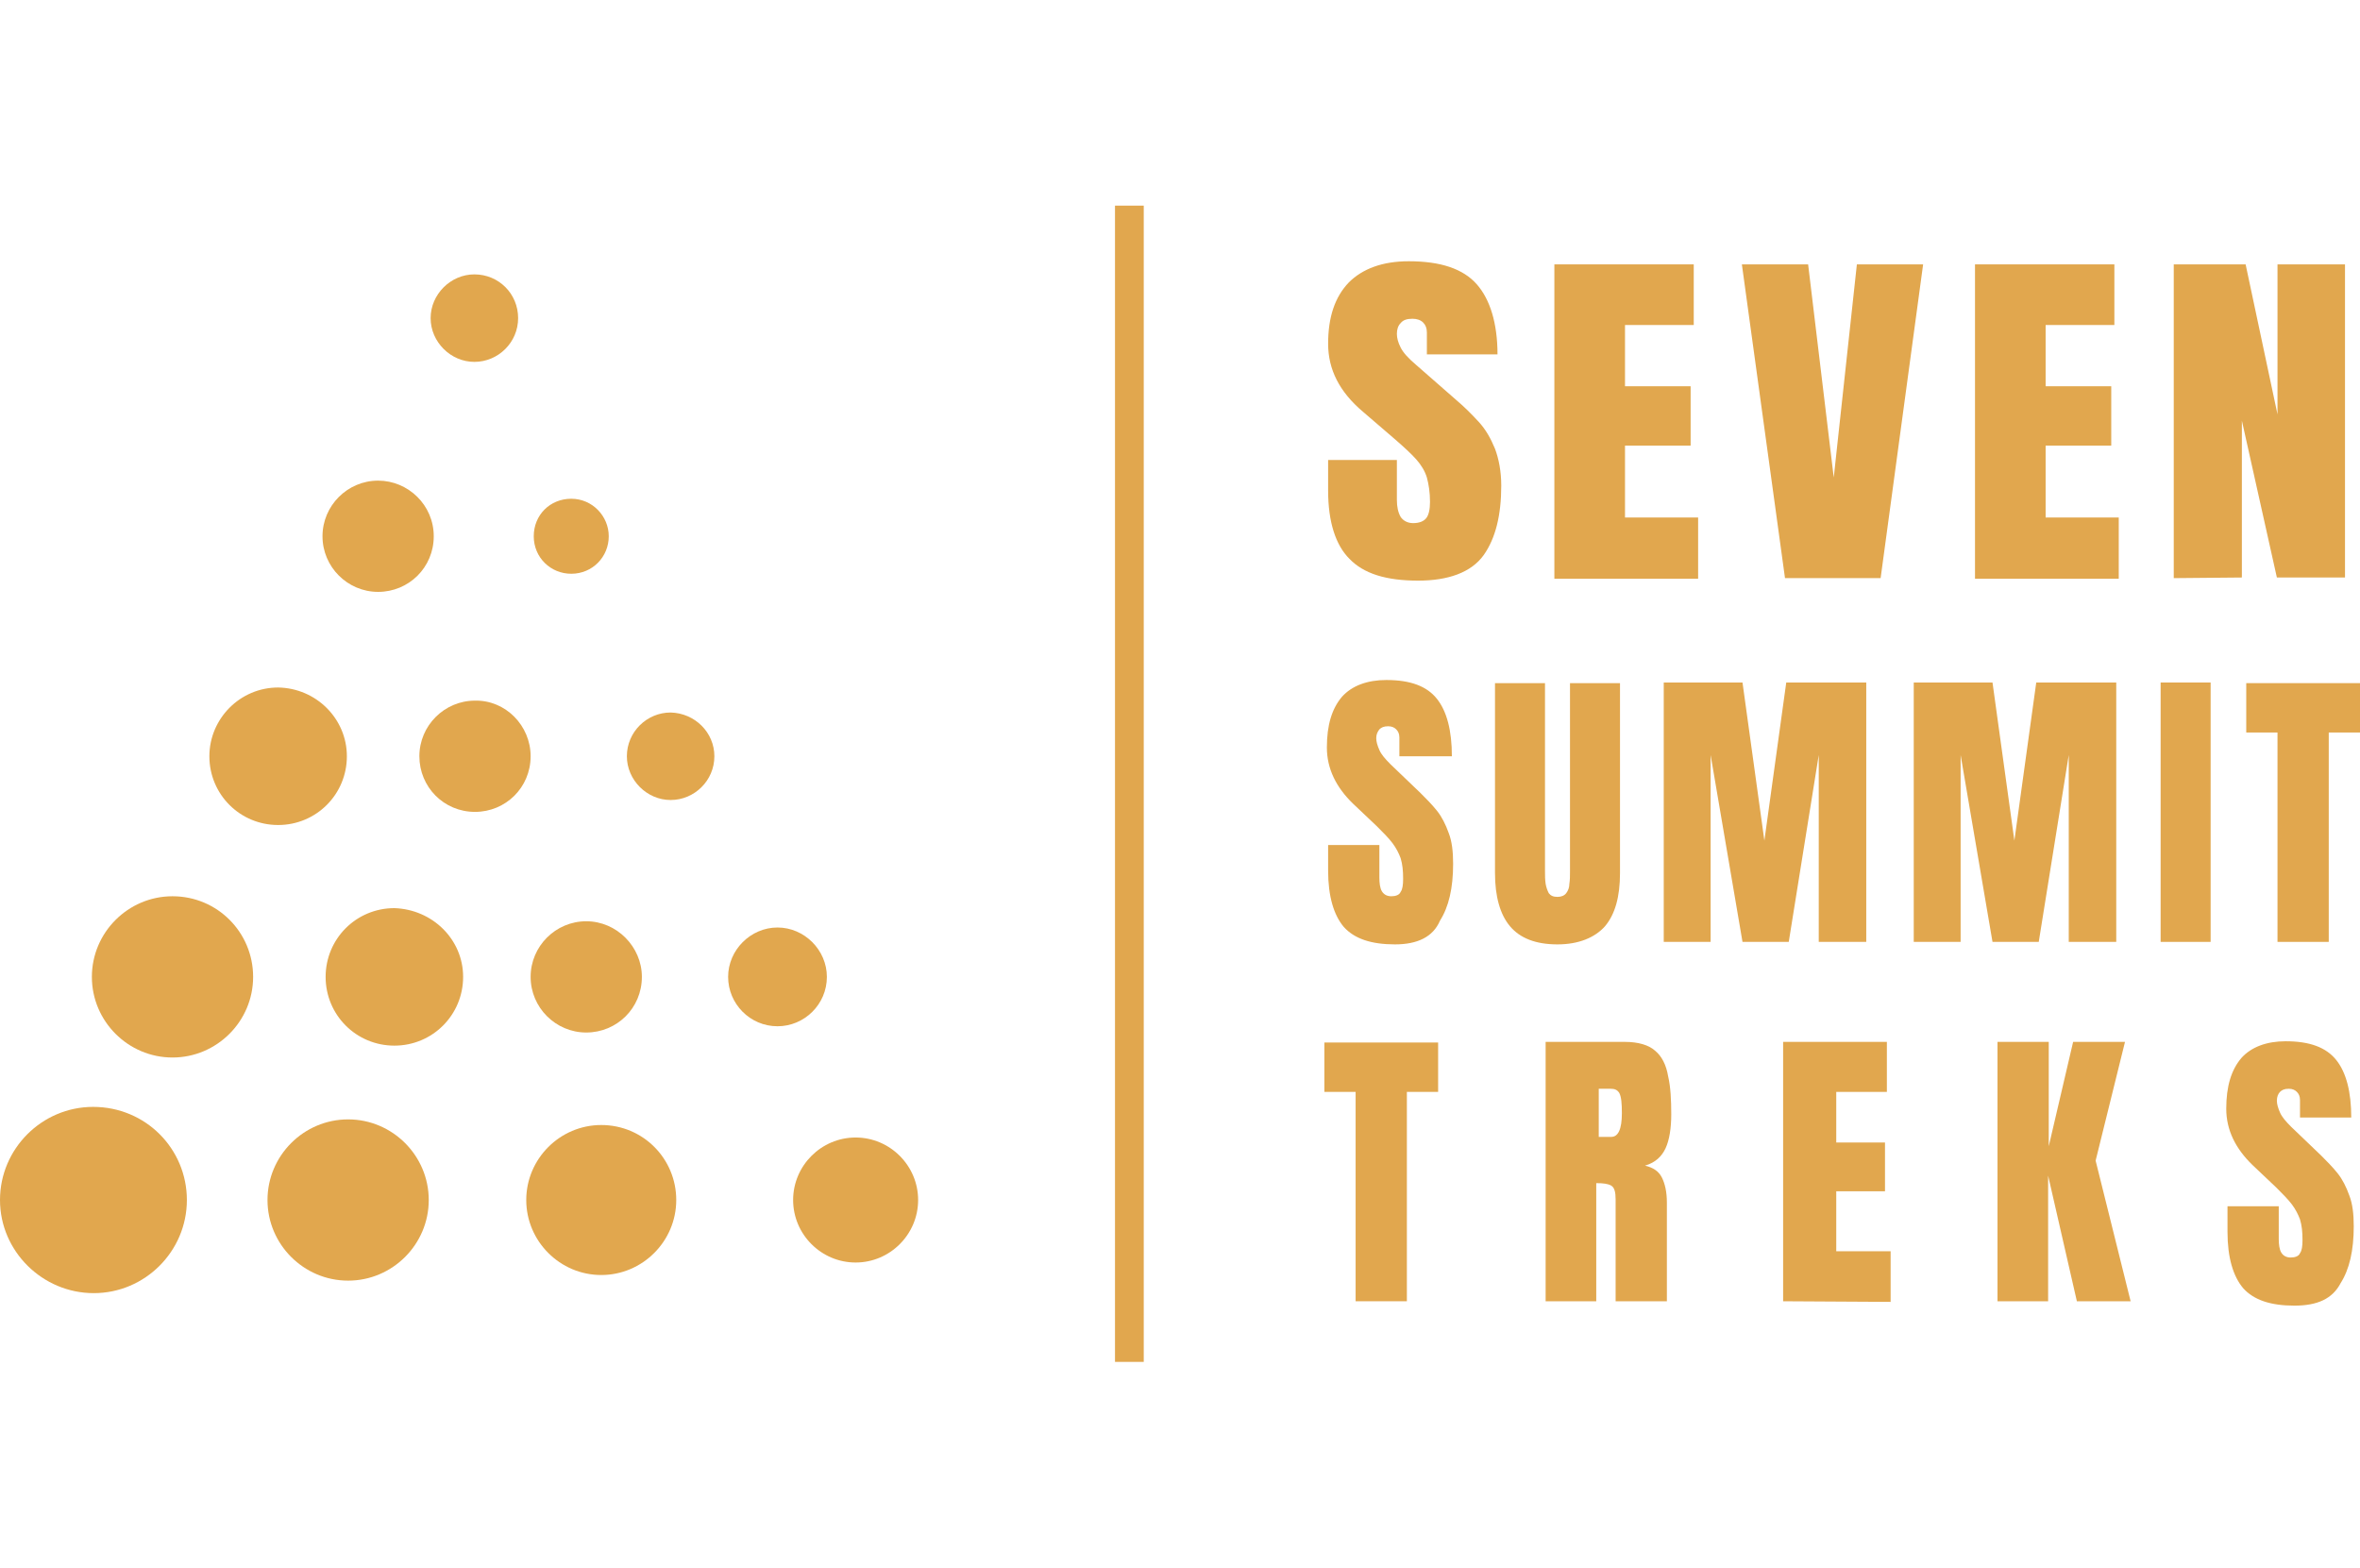
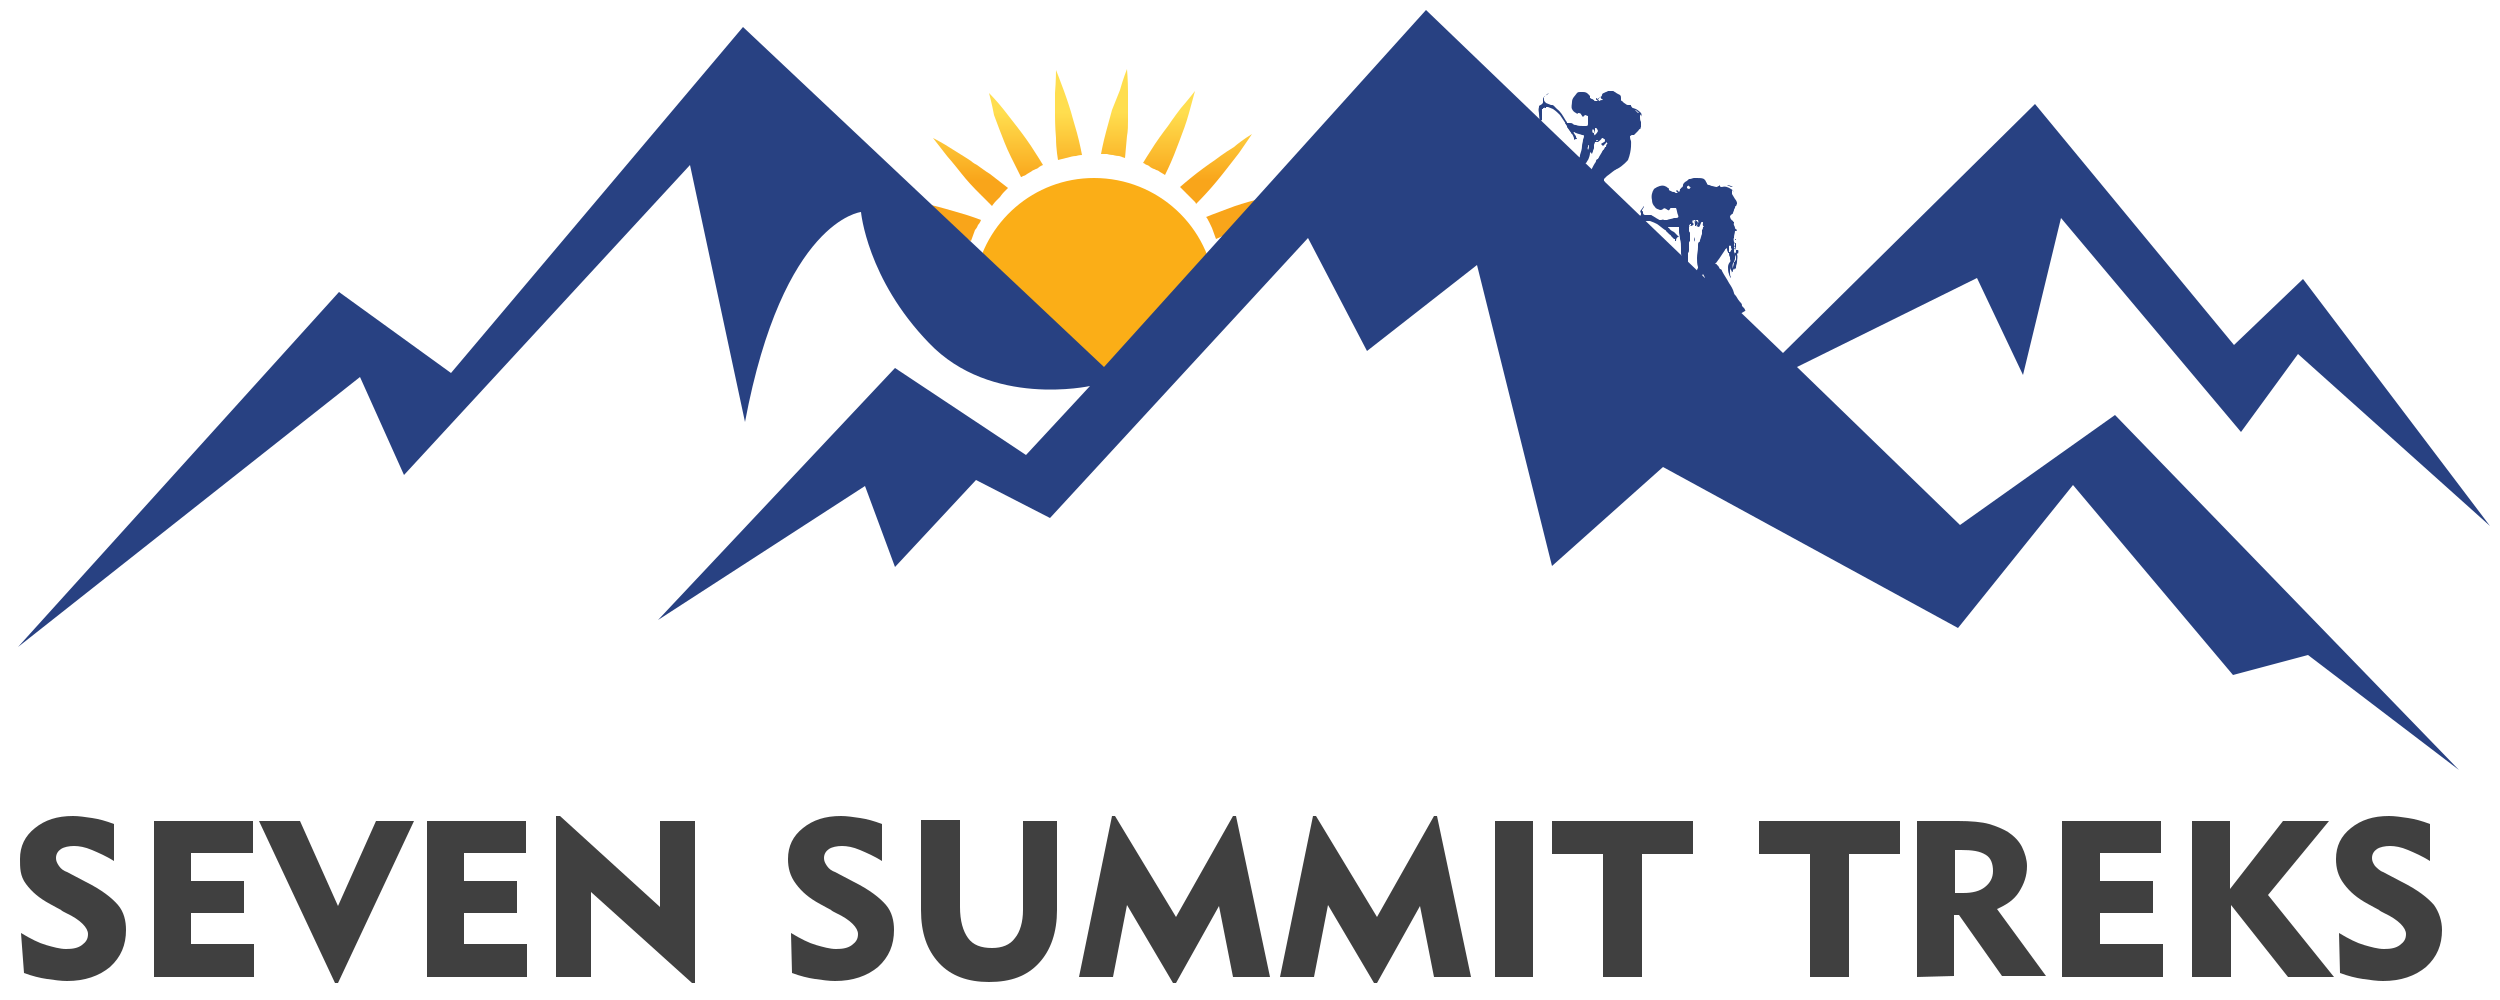
- <svg xmlns="http://www.w3.org/2000/svg" version="1.1" id="Layer_1" x="0px" y="0px" viewBox="0 0 377.6 250.8" style="enable-background:new 0 0 377.6 250.8;" xml:space="preserve">
+ <svg xmlns="http://www.w3.org/2000/svg" version="1.1" id="Layer_1" x="0px" y="0px" viewBox="0 0 250 100" style="enable-background:new 0 0 250 100;" xml:space="preserve">
  <style type="text/css">
- 	.st0{fill:#E1A74E;}
+ 	.st0{enable-background:new    ;}
+ 	.st1{fill:#404040;}
+ 	.st2{fill:#FBAE17;}
+ 	.st3{fill:url(#SVGID_1_);}
+ 	.st4{fill:url(#SVGID_2_);}
+ 	.st5{fill:url(#SVGID_3_);}
+ 	.st6{fill:url(#SVGID_4_);}
+ 	.st7{fill:url(#SVGID_5_);}
+ 	.st8{fill:url(#SVGID_6_);}
+ 	.st9{fill:url(#SVGID_7_);}
+ 	.st10{fill:url(#SVGID_8_);}
+ 	.st11{fill:#284182;}
+ 	.st12{fill:#14A49D;}
</style>
+   <g class="st0">
+     <path class="st1" d="M2.1,93.3c1,0.6,1.8,1,2.5,1.2s1.4,0.4,2,0.4c0.7,0,1.2-0.1,1.6-0.4s0.6-0.6,0.6-1.1c0-0.6-0.7-1.4-2.2-2.1   c-0.2-0.1-0.4-0.2-0.5-0.3L5,90.4c-1.1-0.6-1.8-1.2-2.4-2S2,86.8,2,85.9c0-1.3,0.5-2.3,1.5-3.1s2.2-1.2,3.8-1.2   c0.6,0,1.2,0.1,1.9,0.2s1.4,0.3,2.2,0.6v3.7c-0.8-0.5-1.5-0.8-2.2-1.1s-1.3-0.4-1.8-0.4s-1,0.1-1.3,0.3c-0.3,0.2-0.5,0.5-0.5,0.9   c0,0.3,0.1,0.5,0.3,0.8s0.5,0.5,0.8,0.6l1.9,1c1.6,0.8,2.6,1.6,3.2,2.3s0.8,1.6,0.8,2.5c0,1.5-0.5,2.7-1.6,3.7   c-1.1,0.9-2.5,1.4-4.3,1.4c-0.6,0-1.3-0.1-2-0.2s-1.5-0.3-2.3-0.6L2.1,93.3z" />
+     <path class="st1" d="M15.4,97.7V82.1h9.9v3.2h-6.2v2.8h5.3v3.2h-5.3v3.1h6.3v3.3H15.4z" />
+     <path class="st1" d="M33.8,98.3h-0.3l-7.6-16.2H30l3.8,8.5l3.8-8.5h3.8L33.8,98.3z" />
+     <path class="st1" d="M42.7,97.7V82.1h9.9v3.2h-6.2v2.8h5.3v3.2h-5.3v3.1h6.3v3.3H42.7z" />
+     <path class="st1" d="M55.6,97.7V81.6H56l10,9.1v-8.6h3.5v16.2h-0.3l-10.1-9.1v8.5C59.1,97.7,55.6,97.7,55.6,97.7z" />
+     <path class="st1" d="M79.1,93.3c1,0.6,1.8,1,2.5,1.2s1.4,0.4,2,0.4c0.7,0,1.2-0.1,1.6-0.4s0.6-0.6,0.6-1.1c0-0.6-0.7-1.4-2.2-2.1   c-0.2-0.1-0.4-0.2-0.5-0.3L82,90.4c-1.1-0.6-1.8-1.2-2.4-2s-0.8-1.6-0.8-2.5c0-1.3,0.5-2.3,1.5-3.1s2.2-1.2,3.8-1.2   c0.6,0,1.2,0.1,1.9,0.2s1.4,0.3,2.2,0.6v3.7c-0.8-0.5-1.5-0.8-2.2-1.1s-1.3-0.4-1.8-0.4s-1,0.1-1.3,0.3c-0.3,0.2-0.5,0.5-0.5,0.9   c0,0.3,0.1,0.5,0.3,0.8s0.5,0.5,0.8,0.6l1.9,1c1.6,0.8,2.6,1.6,3.2,2.3s0.8,1.6,0.8,2.5c0,1.5-0.5,2.7-1.6,3.7   c-1.1,0.9-2.5,1.4-4.3,1.4c-0.6,0-1.3-0.1-2-0.2s-1.5-0.3-2.3-0.6L79.1,93.3z" />
+     <path class="st1" d="M96,82.1v8.6c0,1.4,0.3,2.4,0.8,3.1s1.3,1,2.4,1c1,0,1.8-0.3,2.3-1c0.5-0.6,0.8-1.6,0.8-2.8v-8.9h3.4V91   c0,2.2-0.6,4-1.8,5.3c-1.2,1.3-2.8,1.9-5,1.9c-2.1,0-3.8-0.6-5-1.9s-1.8-3-1.8-5.3v-9H96V82.1z" />
+     <path class="st1" d="M107.9,97.7l3.3-16.1h0.3l6.1,10.1l5.7-10.1h0.3l3.4,16.1h-3.7l-1.4-7.1l-4.3,7.7h-0.3l-4.6-7.8l-1.4,7.2   C111.3,97.7,107.9,97.7,107.9,97.7z" />
+     <path class="st1" d="M128,97.7l3.3-16.1h0.3l6.1,10.1l5.7-10.1h0.3l3.4,16.1h-3.7l-1.4-7.1l-4.3,7.7h-0.3l-4.6-7.8l-1.4,7.2   C131.4,97.7,128,97.7,128,97.7z" />
+     <path class="st1" d="M149.5,97.7V82.1h3.8v15.6H149.5z" />
+     <path class="st1" d="M160.3,97.7V85.4h-5.1v-3.3h14.1v3.3h-5.1v12.3C164.2,97.7,160.3,97.7,160.3,97.7z" />
+     <path class="st1" d="M181,97.7V85.4h-5.1v-3.3H190v3.3h-5.1v12.3C184.9,97.7,181,97.7,181,97.7z" />
+     <path class="st1" d="M191.7,97.7V82.1h4.1c1.3,0,2.4,0.1,3.1,0.3c0.7,0.2,1.4,0.5,1.9,0.8c0.6,0.4,1.1,0.9,1.4,1.5   c0.3,0.6,0.5,1.3,0.5,1.9c0,1-0.3,1.8-0.8,2.6s-1.3,1.3-2.2,1.7l4.9,6.7h-4.4l-4.3-6.1h-0.5v6.1L191.7,97.7L191.7,97.7z M196.1,85   h-0.6v4.3h0.8c1,0,1.7-0.2,2.2-0.6s0.8-0.9,0.8-1.6s-0.2-1.3-0.7-1.6C198,85.1,197.2,85,196.1,85z" />
+     <path class="st1" d="M206.2,97.7V82.1h9.9v3.2H210v2.8h5.3v3.2H210v3.1h6.3v3.3H206.2z" />
+     <path class="st1" d="M219.2,97.7V82.1h3.8v6.8l5.3-6.8h4.6l-6.1,7.4l6.6,8.2h-4.6l-5.7-7.2v7.2H219.2z" />
+     <path class="st1" d="M233.9,93.3c1,0.6,1.8,1,2.5,1.2s1.4,0.4,2,0.4c0.7,0,1.2-0.1,1.6-0.4c0.4-0.3,0.6-0.6,0.6-1.1   c0-0.6-0.7-1.4-2.2-2.1c-0.2-0.1-0.4-0.2-0.5-0.3l-1.1-0.6c-1.1-0.6-1.8-1.2-2.4-2s-0.8-1.6-0.8-2.5c0-1.3,0.5-2.3,1.5-3.1   c1-0.8,2.2-1.2,3.8-1.2c0.6,0,1.2,0.1,1.9,0.2s1.4,0.3,2.2,0.6v3.7c-0.8-0.5-1.5-0.8-2.2-1.1c-0.7-0.3-1.3-0.4-1.8-0.4   s-1,0.1-1.3,0.3c-0.3,0.2-0.5,0.5-0.5,0.9c0,0.3,0.1,0.5,0.3,0.8c0.2,0.2,0.5,0.5,0.8,0.6l1.9,1c1.6,0.8,2.6,1.6,3.2,2.3   c0.5,0.7,0.8,1.6,0.8,2.5c0,1.5-0.5,2.7-1.6,3.7c-1.1,0.9-2.5,1.4-4.3,1.4c-0.6,0-1.3-0.1-2-0.2s-1.5-0.3-2.3-0.6L233.9,93.3z" />
+   </g>
+   <path class="st2" d="M110.4,39.4l11.1-10.5c-0.5-6.2-5.7-11.1-12.1-11.1c-6,0-11,4.4-11.9,10.2L110.4,39.4z" />
  <g>
    <g>
-       <path class="st0" d="M29.9,192c0,8.2-6.7,14.9-14.9,14.9S0,200.2,0,192s6.7-14.9,14.9-14.9C23.3,177.1,29.9,183.8,29.9,192z" />
-       <path class="st0" d="M68.6,192c0,7.1-5.8,12.9-12.9,12.9s-12.9-5.8-12.9-12.9s5.8-12.9,12.9-12.9S68.6,184.9,68.6,192z" />
-       <path class="st0" d="M108.2,192c0,6.6-5.4,12-12,12s-12-5.4-12-12s5.4-12,12-12C102.9,180,108.2,185.4,108.2,192z" />
-       <path class="st0" d="M146.9,192c0,5.5-4.5,10-10,10s-10-4.5-10-10s4.5-10,10-10S146.9,186.5,146.9,192z" />
-       <path class="st0" d="M40.5,156.3c0,7.1-5.8,12.9-12.9,12.9s-12.9-5.8-12.9-12.9s5.8-12.9,12.9-12.9    C34.8,143.4,40.5,149.2,40.5,156.3z" />
-       <path class="st0" d="M74.1,156.3c0,6.1-4.9,11-11,11s-11-4.9-11-11s4.9-11,11-11C69.2,145.5,74.1,150.3,74.1,156.3z" />
-       <path class="st0" d="M102.7,156.3c0,5-4,8.9-8.9,8.9s-8.9-4-8.9-8.9s4-8.9,8.9-8.9C98.7,147.4,102.7,151.5,102.7,156.3z" />
-       <path class="st0" d="M132.3,156.3c0,4.4-3.6,7.9-7.9,7.9c-4.4,0-7.9-3.6-7.9-7.9s3.6-7.9,7.9-7.9    C128.7,148.4,132.3,152,132.3,156.3z" />
-       <path class="st0" d="M55.5,121c0,6.1-4.9,11-11,11s-11-4.9-11-11c0-6,4.9-11,11-11C50.6,110.1,55.5,115,55.5,121z" />
-       <path class="st0" d="M84.9,121c0,5-4,8.9-8.9,8.9c-5,0-8.9-4-8.9-8.9s4-8.9,8.9-8.9C80.9,112,84.9,116.1,84.9,121z" />
-       <path class="st0" d="M114.3,121c0,3.9-3.2,7-7,7s-7-3.2-7-7c0-3.9,3.2-7,7-7C111.2,114.1,114.3,117.2,114.3,121z" />
-       <path class="st0" d="M69.4,85.8c0,5-4,8.9-8.9,8.9s-8.9-4-8.9-8.9s4-8.9,8.9-8.9C65.3,76.9,69.4,80.8,69.4,85.8z" />
-       <path class="st0" d="M97.4,85.8c0,3.3-2.6,6-6,6c-3.3,0-6-2.6-6-6s2.6-6,6-6S97.4,82.6,97.4,85.8z" />
-       <path class="st0" d="M82.9,50.9c0,3.9-3.2,7-7,7s-7-3.2-7-7s3.2-7,7-7C79.8,43.9,82.9,47,82.9,50.9z" />
+       <linearGradient id="SVGID_1_" gradientUnits="userSpaceOnUse" x1="93.8" y1="935.238" x2="93.8" y2="942.079" gradientTransform="matrix(1 0 0 1 0 -924)">
+         <stop offset="0" style="stop-color:#FFDE4F" />
+         <stop offset="1" style="stop-color:#F9A51A" />
+       </linearGradient>
+       <path class="st3" d="M89.5,19.8c0,0,1.1,0.2,2.2,0.4c1.1,0.2,2.2,0.5,2.2,0.5S95,21,96,21.3c1.1,0.3,2.1,0.7,2.1,0.7    s-0.1,0.3-0.3,0.5c-0.1,0.3-0.3,0.5-0.3,0.5l-0.4,1.1c0,0-1-0.5-2-1S93.2,22,93.2,22s-1-0.6-1.9-1.2    C90.4,20.5,89.5,19.8,89.5,19.8z" />
    </g>
    <g>
-       <g>
-         <path class="st0" d="M226.9,92.9c-5.1,0-8.7-1.1-11-3.5c-2.2-2.2-3.4-5.9-3.4-10.9v-4.9h11V80c0,1.1,0.2,2,0.6,2.7     c0.4,0.6,1.1,1,2,1c1,0,1.7-0.3,2.1-0.8s0.6-1.4,0.6-2.6c0-1.5-0.2-2.8-0.5-3.9c-0.3-1-0.9-2-1.7-2.9s-2-2-3.5-3.3l-5-4.3     c-3.8-3.2-5.6-6.8-5.6-10.9c0-4.3,1.1-7.5,3.3-9.8c2.2-2.2,5.4-3.4,9.6-3.4c5.1,0,8.7,1.2,10.9,3.7c2.1,2.4,3.3,6.2,3.3,11.2     h-11.3v-3.5c0-0.7-0.2-1.2-0.6-1.6c-0.4-0.4-1-0.6-1.7-0.6c-0.9,0-1.5,0.2-1.9,0.7c-0.4,0.4-0.6,1-0.6,1.7s0.2,1.4,0.6,2.2     c0.4,0.8,1.2,1.7,2.5,2.8L233,64c1.3,1.1,2.4,2.2,3.6,3.5c1.1,1.2,1.9,2.6,2.6,4.3c0.6,1.6,1,3.6,1,5.9c0,4.7-0.9,8.4-2.8,11.1     C235.4,91.6,231.7,92.9,226.9,92.9z" />
-         <path class="st0" d="M248.7,92.5V42.3H271V52h-11v9.8h10.5v9.5H260v11.5h11.7v9.8h-23L248.7,92.5L248.7,92.5z" />
-         <path class="st0" d="M285.6,92.5l-6.9-50.2h10.6l4.1,34.1l3.7-34.1h10.6l-6.8,50.2H285.6z" />
-         <path class="st0" d="M316,92.5V42.3h22.3V52h-11v9.8h10.5v9.5h-10.5v11.5H339v9.8h-23V92.5z" />
-         <path class="st0" d="M347.8,92.5V42.3h11.5l5.1,24v-24h10.8v50.1h-10.9l-5.6-25.1v25.1L347.8,92.5L347.8,92.5z" />
-       </g>
-       <path class="st0" d="M223.2,151.1c-3.8,0-6.5-0.9-8.2-2.8c-1.6-1.9-2.5-4.9-2.5-9v-4.1h8.2v5.2c0,0.9,0.1,1.7,0.4,2.2    c0.3,0.5,0.8,0.8,1.5,0.8s1.3-0.2,1.5-0.7c0.3-0.4,0.4-1.1,0.4-2.1c0-1.3-0.1-2.3-0.4-3.3c-0.3-0.8-0.7-1.6-1.3-2.4    c-0.6-0.8-1.5-1.7-2.5-2.7l-3.8-3.6c-2.7-2.6-4.2-5.6-4.2-9c0-3.6,0.8-6.2,2.4-8.1c1.6-1.8,4.1-2.7,7.1-2.7c3.9,0,6.5,1,8.1,3    s2.4,5.1,2.4,9.2h-8.4v-3c0-0.6-0.2-1-0.5-1.3s-0.7-0.5-1.3-0.5c-0.7,0-1.1,0.2-1.4,0.5c-0.3,0.4-0.5,0.8-0.5,1.4s0.2,1.2,0.5,1.9    c0.3,0.7,0.9,1.4,1.8,2.3l4.8,4.6c0.9,0.9,1.8,1.8,2.6,2.8s1.4,2.2,1.9,3.6c0.5,1.3,0.7,2.9,0.7,4.9c0,3.9-0.7,6.9-2.1,9.1    C229.3,149.9,226.8,151.1,223.2,151.1z" />
-       <path class="st0" d="M249.2,151.1c-3.5,0-6-1-7.6-2.9s-2.4-4.8-2.4-8.5v-30.4h8v30.1c0,0.7,0,1.3,0.1,2c0.1,0.6,0.3,1.1,0.5,1.5    c0.3,0.4,0.7,0.6,1.4,0.6c0.6,0,1.1-0.2,1.4-0.6c0.3-0.4,0.5-0.9,0.5-1.5c0.1-0.6,0.1-1.3,0.1-2v-30.1h8v30.4    c0,3.8-0.8,6.6-2.4,8.5C255.2,150,252.6,151.1,249.2,151.1z" />
-       <path class="st0" d="M266.2,150.7v-41.5h12.6l3.5,25.3l3.5-25.3h12.8v41.5H291v-29.9l-4.8,29.9h-7.4l-5.1-29.9v29.9H266.2    L266.2,150.7z" />
-       <path class="st0" d="M306.2,150.7v-41.5h12.6l3.5,25.3l3.5-25.3h12.8v41.5H331v-29.9l-4.8,29.9h-7.4l-5.1-29.9v29.9H306.2    L306.2,150.7z" />
-       <path class="st0" d="M345.7,150.7v-41.5h8v41.5H345.7z" />
-       <path class="st0" d="M364.4,150.7v-33.5h-5v-7.9h18.2v7.9h-5v33.5H364.4z" />
-       <g>
-         <path class="st0" d="M216.9,208.2v-33.5h-5v-7.9h18.2v7.9h-5v33.5H216.9z" />
-         <path class="st0" d="M247.3,208.2v-41.5H260c2.1,0,3.8,0.5,4.8,1.4c1.1,0.9,1.8,2.3,2.1,4.1c0.4,1.7,0.5,3.8,0.5,6.1     c0,2.2-0.3,4.1-0.9,5.4c-0.6,1.3-1.6,2.3-3.3,2.8c1.3,0.3,2.2,0.9,2.7,1.9s0.8,2.3,0.8,4v15.8h-8.2v-16.3c0-1.2-0.2-1.9-0.7-2.2     s-1.3-0.4-2.4-0.4v18.9H247.3L247.3,208.2z M255.8,181.9h2c1.1,0,1.7-1.2,1.7-3.8c0-1.6-0.1-2.6-0.4-3.2     c-0.3-0.5-0.7-0.7-1.4-0.7h-1.9L255.8,181.9L255.8,181.9z" />
-         <path class="st0" d="M285.3,208.2v-41.5h16.6v8h-8.1v8.1h7.8v7.8h-7.8v9.6h8.7v8.1L285.3,208.2L285.3,208.2z" />
-         <path class="st0" d="M319.6,208.2v-41.5h8.2v16.7l3.9-16.7h8.3l-4.7,19l5.6,22.5h-8.6l-4.6-20.1v20.1H319.6z" />
-         <path class="st0" d="M367.1,208.9c-3.8,0-6.5-0.9-8.2-2.8c-1.6-1.9-2.5-4.9-2.5-9V193h8.2v5.2c0,0.9,0.1,1.7,0.4,2.2     s0.8,0.8,1.5,0.8s1.3-0.2,1.5-0.7c0.3-0.4,0.4-1.1,0.4-2.1c0-1.3-0.1-2.3-0.4-3.3c-0.3-0.8-0.7-1.6-1.3-2.4     c-0.6-0.8-1.5-1.7-2.5-2.7l-3.8-3.6c-2.7-2.6-4.2-5.6-4.2-9c0-3.6,0.8-6.2,2.4-8.1c1.6-1.8,4.1-2.7,7.1-2.7c3.9,0,6.5,1,8.1,3     s2.4,5.1,2.4,9.2H368V176c0-0.6-0.2-1-0.5-1.3s-0.7-0.5-1.3-0.5c-0.7,0-1.1,0.2-1.4,0.5s-0.5,0.8-0.5,1.4c0,0.6,0.2,1.2,0.5,1.9     s0.9,1.4,1.8,2.3l4.8,4.6c0.9,0.9,1.8,1.8,2.6,2.8c0.8,1,1.4,2.2,1.9,3.6c0.5,1.3,0.7,2.9,0.7,4.9c0,3.9-0.7,6.9-2.1,9.1     C373.2,207.8,370.8,208.9,367.1,208.9z" />
-       </g>
+       <linearGradient id="SVGID_2_" gradientUnits="userSpaceOnUse" x1="97.05" y1="935.238" x2="97.05" y2="942.077" gradientTransform="matrix(1 0 0 1 0 -924)">
+         <stop offset="0" style="stop-color:#FFDE4F" />
+         <stop offset="1" style="stop-color:#F9A51A" />
+       </linearGradient>
+       <path class="st4" d="M93.3,13.8c0,0,1,0.5,1.9,1.1c1,0.6,1.9,1.2,1.9,1.2s0.2,0.2,0.6,0.4c0.3,0.2,0.8,0.6,1.3,0.9    c0.9,0.7,1.8,1.4,1.8,1.4s-0.2,0.2-0.4,0.4c-0.2,0.2-0.4,0.5-0.4,0.5s-0.2,0.2-0.4,0.4c-0.2,0.2-0.4,0.5-0.4,0.5s-0.8-0.8-1.6-1.6    c-0.8-0.8-1.5-1.7-1.5-1.7s-0.7-0.9-1.4-1.7C94,14.7,93.3,13.8,93.3,13.8z" />
    </g>
    <g>
-       <rect x="178.4" y="32.9" class="st0" width="4.6" height="185" />
+       <linearGradient id="SVGID_3_" gradientUnits="userSpaceOnUse" x1="101.6" y1="935.238" x2="101.6" y2="942.078" gradientTransform="matrix(1 0 0 1 0 -924)">
+         <stop offset="0" style="stop-color:#FFDE4F" />
+         <stop offset="1" style="stop-color:#F9A51A" />
+       </linearGradient>
+       <path class="st5" d="M98.9,9.3c0,0,0.8,0.8,1.5,1.7s1.4,1.8,1.4,1.8s0.7,0.9,1.3,1.8c0.6,0.9,1.2,1.9,1.2,1.9s-0.3,0.1-0.5,0.3    c-0.1,0.1-0.3,0.1-0.4,0.2c-0.1,0-0.2,0.1-0.2,0.1s-0.3,0.2-0.5,0.3c-0.1,0.1-0.3,0.2-0.4,0.2c-0.1,0.1-0.2,0.1-0.2,0.1    s-0.5-1-1-2s-0.9-2.1-0.9-2.1s-0.4-1-0.8-2.1C99.2,10.4,98.9,9.3,98.9,9.3z" />
+     </g>
+     <g>
+       <linearGradient id="SVGID_4_" gradientUnits="userSpaceOnUse" x1="106.85" y1="935.238" x2="106.85" y2="942.079" gradientTransform="matrix(1 0 0 1 0 -924)">
+         <stop offset="0" style="stop-color:#FFDE4F" />
+         <stop offset="1" style="stop-color:#F9A51A" />
+       </linearGradient>
+       <path class="st6" d="M105.6,7c0,0,0.4,1,0.8,2.1s0.7,2.1,0.7,2.1s0.3,1.1,0.6,2.1c0.3,1.1,0.5,2.2,0.5,2.2s-0.3,0-0.6,0.1    c-0.3,0-0.6,0.1-0.6,0.1l-1.2,0.3c0,0-0.2-1.1-0.2-2.2c-0.1-1.1-0.1-2.2-0.1-2.2s0-1.1,0-2.3C105.6,8.1,105.6,7,105.6,7z" />
+     </g>
+     <g>
+       <linearGradient id="SVGID_5_" gradientUnits="userSpaceOnUse" x1="111.45" y1="935.238" x2="111.45" y2="942.079" gradientTransform="matrix(1 0 0 1 0 -924)">
+         <stop offset="0" style="stop-color:#FFDE4F" />
+         <stop offset="1" style="stop-color:#F9A51A" />
+       </linearGradient>
+       <path class="st7" d="M112.7,6.9c0,0,0.1,1.1,0.1,2.3c0,1.1,0,2.2,0,2.2s0,0.3,0,0.7s0,1-0.1,1.5c-0.1,1.1-0.2,2.2-0.2,2.2    s-0.3-0.1-0.6-0.2c-0.3,0-0.6-0.1-0.6-0.1s-0.3,0-0.6-0.1c-0.3,0-0.6,0-0.6,0s0.2-1.1,0.5-2.2s0.6-2.2,0.6-2.2s0.4-1,0.8-2    C112.3,7.9,112.7,6.9,112.7,6.9z" />
+     </g>
+     <g>
+       <linearGradient id="SVGID_6_" gradientUnits="userSpaceOnUse" x1="116.9" y1="935.238" x2="116.9" y2="942.078" gradientTransform="matrix(1 0 0 1 0 -924)">
+         <stop offset="0" style="stop-color:#FFDE4F" />
+         <stop offset="1" style="stop-color:#F9A51A" />
+       </linearGradient>
+       <path class="st8" d="M119.5,9.1c0,0-0.3,1.1-0.6,2.2c-0.3,1.1-0.7,2.1-0.7,2.1s-0.4,1.1-0.8,2.1s-0.9,2-0.9,2s-0.3-0.2-0.5-0.3    c-0.1-0.1-0.3-0.2-0.4-0.2c-0.1-0.1-0.2-0.1-0.2-0.1s-0.3-0.1-0.5-0.3c-0.1-0.1-0.3-0.1-0.4-0.2s-0.2-0.1-0.2-0.1s0.6-1,1.2-1.9    s1.3-1.8,1.3-1.8s0.6-0.9,1.3-1.8C118.8,10,119.5,9.1,119.5,9.1z" />
+     </g>
+     <g>
+       <linearGradient id="SVGID_7_" gradientUnits="userSpaceOnUse" x1="121.6" y1="935.237" x2="121.6" y2="942.079" gradientTransform="matrix(1 0 0 1 0 -924)">
+         <stop offset="0" style="stop-color:#FFDE4F" />
+         <stop offset="1" style="stop-color:#F9A51A" />
+       </linearGradient>
+       <path class="st9" d="M125.2,13.4c0,0-0.6,0.9-1.3,1.9c-0.7,0.9-1.4,1.8-1.4,1.8s-0.7,0.9-1.4,1.7c-0.7,0.8-1.5,1.6-1.5,1.6    s0-0.1-0.1-0.2s-0.2-0.2-0.3-0.3c-0.2-0.2-0.4-0.4-0.4-0.4s-0.2-0.2-0.4-0.4c-0.2-0.2-0.4-0.4-0.4-0.4s0.8-0.7,1.7-1.4    c0.9-0.7,1.8-1.3,1.8-1.3s0.9-0.7,1.9-1.3C124.2,14,125.2,13.4,125.2,13.4z" />
+     </g>
+     <g>
+       <linearGradient id="SVGID_8_" gradientUnits="userSpaceOnUse" x1="124.9" y1="935.236" x2="124.9" y2="942.078" gradientTransform="matrix(1 0 0 1 0 -924)">
+         <stop offset="0" style="stop-color:#FFDE4F" />
+         <stop offset="1" style="stop-color:#F9A51A" />
+       </linearGradient>
+       <path class="st10" d="M129.2,19.3c0,0-0.9,0.7-1.8,1.3c-0.9,0.6-1.9,1.2-1.9,1.2s-1,0.6-1.9,1.1c-1,0.6-2,1-2,1l-0.4-1.1    c0,0-0.5-1.1-0.6-1.1c0,0,1-0.4,2.1-0.8c1-0.4,2.1-0.7,2.1-0.7s1.1-0.3,2.2-0.6C128,19.6,129.2,19.3,129.2,19.3z" />
    </g>
  </g>
+   <path class="st11" d="M1.8,64.7l32.1-35.5l11.2,8.1L74.3,2.7l36.1,34L142.6,1l35.7,34.3l25.2-24.9l19.9,24.1l6.9-6.6L249,52.6  l-19.2-17.2l-5.7,7.8l-18-21.4l-3.8,15.7l-4.6-9.7l-18,8.9L196,52.5l15.5-11L245.9,77l-15.1-11.5l-7.5,2l-16-19l-11.5,14.3  l-29.5-16.1l-11.1,9.9l-7.5-30.1l-11,8.6l-5.9-11.3l-25.8,28L97.6,48l-8.1,8.7l-3-8.1L65.8,62l23.7-25.2l13.1,8.7l6.4-6.9  c0,0-9.9,2.2-16.1-4.3c-6.2-6.4-6.8-13.1-6.8-13.1s-7.8,0.8-11.6,21L69,16.5l-28.6,31L36,37.7L1.8,64.7z" />
+   <path class="st12" d="M170.7,24.5c0,0,0,0.8,0.5,1.1c0.5,0.2,0.5,0,0.5,0S171.6,24.2,170.7,24.5z" />
+   <path class="st11" d="M174.7,35.5c-0.1-0.2-0.2-0.4-0.3-0.6c0-0.1-0.1-0.2-0.2-0.3c-0.1-0.2-0.2-0.4-0.3-0.5  c-0.2-0.3-0.3-0.6-0.5-0.9c-0.1-0.2-0.2-0.3-0.3-0.5c-0.2-0.1-0.3-0.3-0.4-0.5c0-0.1-0.1-0.2-0.2-0.3c0.2,0,0.5-0.2,0.7-0.3  c0.1-0.1,0.2-0.3,0.4-0.1l0,0c0.1,0,0.3-0.1,0.4-0.1c0.2-0.1,0.3-0.2,0.5-0.3c0,0,0.1-0.1,0-0.1c0-0.1-0.1-0.2-0.2-0.3l-0.1-0.1  c0-0.1,0-0.2-0.1-0.3c-0.2-0.2-0.4-0.5-0.5-0.7c-0.1-0.1-0.2-0.2-0.2-0.3c-0.1-0.4-0.3-0.7-0.5-1c-0.2-0.4-0.5-0.8-0.7-1.2  c0-0.1-0.1-0.2-0.2-0.2c-0.1-0.1-0.1-0.3-0.3-0.4l0,0c0,0,0-0.1-0.1-0.1s-0.1-0.1,0-0.1c0.1-0.1,0.2-0.3,0.3-0.4  c0.2-0.3,0.4-0.6,0.6-0.9c0-0.1,0.1-0.1,0.2-0.2c0,0.1,0,0.3,0.1,0.4c0,0.1,0,0.1,0.1,0.1c0,0.1,0,0.3,0.1,0.4c0,0.1,0,0.1,0,0.2  s0.1,0.2,0,0.3c-0.1,0.1-0.2,0.3-0.2,0.5s0,0.5,0.1,0.7c0,0.1,0.1,0.3,0.2,0.4l0,0c0,0,0,0,0-0.1c-0.1-0.1-0.1-0.3-0.1-0.4  s0-0.3,0-0.4s0-0.2,0-0.4l0,0c0,0,0,0,0,0.1s0,0.3,0.1,0.4s0.1,0.3,0.1,0.4c0,0,0,0,0,0.1l0,0c0-0.1,0-0.2,0-0.3  c0.1,0,0.1-0.1,0.1-0.2s0-0.2,0-0.3c0.1-0.3,0.1-0.6,0.2-0.8v-0.1c0-0.1,0-0.2,0-0.3c0-0.1,0-0.2-0.1-0.3v-0.1c0-0.1,0-0.2,0.1-0.3  h-0.1c0-0.1,0.1-0.3,0.1-0.3c0-0.1,0-0.2-0.1-0.3c0-0.1-0.1-0.3,0-0.4v-0.1c0-0.2,0.1-0.4,0.1-0.6c0.1,0,0.2,0,0.2-0.1  c-0.1-0.1-0.2-0.1-0.2-0.2c0-0.2-0.2-0.3-0.1-0.5c0,0,0,0,0-0.1c0,0-0.1,0-0.1-0.1c-0.2-0.1-0.3-0.3-0.3-0.5  c0.1-0.1,0.1-0.1,0.2-0.2l0,0c0,0,0.1,0,0.1-0.1s0.1-0.2,0.1-0.3c0-0.1,0.1-0.2,0.1-0.2c0-0.1,0-0.2,0.1-0.2c0.1-0.1,0-0.1,0-0.2  l0,0c0,0,0,0,0.1,0.1l0,0c0-0.1,0-0.1,0-0.2s-0.1-0.3-0.2-0.4c-0.1-0.2-0.2-0.3-0.3-0.5c0,0,0,0,0-0.1s0-0.2,0-0.3  c0.1,0.1,0.2,0.2,0.2,0.2c-0.1-0.1-0.1-0.2-0.3-0.3c-0.3-0.2-0.6-0.3-0.9-0.2c-0.1,0-0.2,0-0.2-0.1s-0.1-0.1-0.1,0  c0,0-0.1,0-0.2,0.1c-0.2,0-0.4-0.1-0.5-0.1l0,0c-0.1,0-0.2-0.1-0.3-0.1s-0.1,0-0.2-0.1c0-0.1,0-0.1-0.1-0.2c0-0.1-0.1-0.2-0.2-0.3  c-0.2-0.1-0.4-0.1-0.7-0.1c-0.1,0-0.2,0-0.3,0s-0.3,0.1-0.4,0.1h-0.1c-0.1,0.1-0.2,0.2-0.4,0.3c-0.1,0.1-0.2,0.2-0.2,0.3  c0,0.1,0,0.2-0.2,0.3c0,0,0,0.1-0.1,0.1c0,0.1,0,0.2-0.1,0.3c-0.1-0.1-0.1-0.1-0.2-0.2l-0.1,0.1l0.1,0.1c0.1,0.1,0.1,0.1,0,0.1l0,0  h-0.1c-0.1,0-0.1-0.1-0.2-0.1c-0.1,0-0.2,0-0.3-0.1c-0.1,0-0.2-0.1-0.2-0.1c0-0.1,0-0.2-0.1-0.2c-0.2-0.2-0.5-0.3-0.8-0.2  c-0.1,0-0.2,0.1-0.3,0.1c-0.1,0.1-0.2,0.1-0.3,0.2c-0.2,0.3-0.3,0.7-0.2,1.1c0,0.3,0.1,0.5,0.3,0.7c0.1,0.2,0.3,0.2,0.5,0.3  c0.1,0,0.2,0,0.3-0.1s0.2-0.1,0.3,0c0.1,0,0.1,0.1,0.2,0.1c0.1,0.1,0.1,0,0.2-0.1c0,0,0-0.1,0.1-0.1s0.2,0,0.4,0h0.1  c0.1,0.2,0.1,0.5,0.2,0.7c0.1,0.2,0,0.3-0.2,0.3c-0.1,0-0.1,0-0.2,0c-0.2,0.1-0.5,0.1-0.7,0.2c-0.1,0-0.2,0-0.3,0  c-0.1-0.1-0.2,0-0.3,0s-0.2,0-0.2,0l-0.2,0.2l1,0.8l0.1-0.3c0.1,0,0.2,0,0.2,0c0.2,0,0.4,0,0.7,0c0.1,0,0.2,0,0.2,0  c0,0.2,0,0.3,0,0.5s0.1,0.4,0.1,0.7c0.1,0.3,0.1,0.6,0.1,0.9c0,0.1,0,0.2,0,0.3c0,0,0,0,0,0.1c0,0,0,0,0,0.1c0,0.2,0.1,0.4,0.1,0.6  c0.1,0.2,0,0.3-0.2,0.3c0-0.1-0.1-0.1-0.1-0.2s0-0.1-0.1-0.2c0,0.1-0.1,0.2-0.1,0.3c0,0.5,1.2,1,1.2,1c0-0.1-0.1-0.1-0.1-0.2l0,0  c0-0.1,0-0.2,0-0.2c0-0.1,0-0.2,0-0.4c0-0.2,0-0.3,0-0.5c0,0,0-0.1,0-0.2s0-0.2,0-0.2v-0.1c0.1-0.1,0.1-0.2,0.1-0.3  c0-0.3,0-0.5,0-0.8c0,0,0,0,0-0.1c0.1,0.1,0.1,0.1,0.1,0.2l0,0c0-0.1,0-0.3,0-0.4s0-0.3,0-0.4s0-0.1,0-0.2s-0.1-0.1-0.1-0.2  s0-0.3,0-0.4h0.1l0,0l0,0l0,0c0,0-0.1,0-0.1-0.1s0.1-0.1,0.1-0.2h0.1v0.1l-0.1,0.1l0,0h0.1c0.1,0,0.2-0.1,0.2-0.1  c0.1-0.1,0.3-0.3,0.2-0.5l0,0c0.1,0,0.1,0,0.2,0h0.1c0,0.1,0.1,0.2,0,0.3c-0.1,0.1-0.1,0.2-0.2,0.3c0.1,0,0.2,0.1,0.3,0.1  c0.1-0.1,0.1-0.2,0.2-0.4c0-0.1,0.1-0.1,0.1-0.1c0.1,0,0.1,0,0.1,0.1s-0.1,0.2,0.1,0.4c-0.1,0-0.1,0-0.1,0c0,0.1,0,0.2-0.1,0.3v0.1  c0,0.1,0,0.2,0,0.3c-0.1,0.2-0.1,0.4-0.2,0.6c0,0.1,0,0.2-0.1,0.2c-0.1,0.1-0.1,0.2-0.1,0.3c0,0.1,0,0.1,0,0.2  c0,0.4-0.1,0.7-0.1,1.1c0,0.3,0,0.6,0.1,0.9v0.1c-0.1,0.1-0.1,0.3-0.2,0.4c-0.1,0.1-0.2,0.2-0.3,0.3c-0.1-0.2-0.2-0.4-0.3-0.5  l-0.4,0.8l0.4,1.7L174.7,35.5C174.8,35.7,174.8,35.6,174.7,35.5z M173.1,25c0,0.1,0,0.1-0.1,0.2c0,0,0,0-0.1,0c0-0.2,0-0.3,0-0.5  v-0.1c0,0,0.1,0,0.1-0.1c0,0,0,0.1,0.1,0.1c0,0.1,0,0.1,0,0.2C173.2,24.9,173.2,25,173.1,25z M173.5,23.9L173.5,23.9  c0.1,0,0.1,0.1,0.1,0.1c-0.1,0-0.1,0-0.1,0S173.5,24,173.5,23.9z M173.6,24.3c0,0.1,0,0.3,0,0.4s0,0.2-0.1,0.3v0.1  c0,0.1,0,0.2,0.1,0.2c0-0.1,0-0.2,0-0.3c0.1,0,0.1,0,0.2,0c0.1,0.1,0,0.3,0,0.4l-0.1-0.1v0.1c0.1,0.3,0,0.5,0,0.8  c0,0.2-0.1,0.3-0.1,0.5v-0.1l0,0c0,0.1,0,0.2,0,0.3l-0.1-0.1c0,0.1-0.1,0.1-0.1,0.2c-0.2-0.2-0.2-0.6,0-0.8h0.1c0-0.1,0-0.1,0-0.1  c0.1-0.1,0.1-0.1,0.1-0.2s0-0.3-0.1-0.4c0,0,0,0,0-0.1s0-0.2,0-0.3c0-0.2,0.1-0.4-0.1-0.5l0,0c0-0.1,0-0.2,0-0.3  C173.3,24.4,173.5,24.3,173.6,24.3z M173.3,18.7L173.3,18.7c-0.1,0-0.1,0-0.2,0c-0.1-0.1-0.3-0.1-0.4-0.2  C172.9,18.5,173.1,18.6,173.3,18.7z M169,26.8L169,26.8c-0.1,0-0.1-0.1-0.1-0.1v-0.1c0,0,0.1,0,0.1,0.1C169,26.7,169,26.7,169,26.8z   M169,18.9c-0.1,0-0.2,0-0.3-0.1v-0.1c0,0,0-0.1,0.1-0.1c0,0,0.1-0.1,0.1,0l0.1,0.1h0.1C169,18.8,168.9,18.8,169,18.9z M169.4,23.7  L169.4,23.7c0.1,0.2,0.1,0.4,0.1,0.5c0-0.1-0.1-0.1-0.1-0.3C169.4,23.9,169.4,23.8,169.4,23.7z M169.4,22.4  c-0.2-0.1-0.2-0.3-0.1-0.4C169.5,22.1,169.5,22.3,169.4,22.4z M169.7,22.6C169.7,22.6,169.6,22.6,169.7,22.6c-0.1,0-0.1,0-0.2,0  v-0.1v-0.1c0-0.1-0.1-0.2-0.1-0.3V22h0.1c0.1,0,0.3,0.2,0.3,0.3C169.8,22.3,169.7,22.5,169.7,22.6z M171.3,30.5L171.3,30.5  c-0.2-0.1-0.2-0.3-0.4-0.2c0-0.1-0.1-0.1-0.1-0.2c-0.1-0.2-0.2-0.3-0.3-0.5c-0.1-0.1-0.1-0.2-0.2-0.3c-0.1-0.1-0.1-0.3-0.1-0.4  c-0.1-0.3-0.2-0.7-0.4-0.9c0.2-0.2,0.4-0.4,0.5-0.6c0.1,0.2,0.2,0.3,0.2,0.5c0.1,0.2,0.2,0.3,0.3,0.5c0.1,0.1,0.1,0.2,0.2,0.4  c0,0.2,0.1,0.4,0.1,0.7c0,0.1,0.1,0.2,0.2,0.2h0.1c0,0.1,0,0.2,0,0.3c0,0.1,0,0.2,0,0.2C171.5,30.3,171.4,30.4,171.3,30.5z   M172.3,31.1c0-0.1,0-0.2,0-0.3c0,0,0,0,0.1,0s0.2-0.2,0.2-0.3c0-0.1,0-0.3,0-0.4l0,0l0,0c0,0.2,0,0.3,0,0.5  C172.6,30.8,172.6,31,172.3,31.1z" />
+   <g>
+     <path class="st11" d="M163.1,14.1c-0.1-0.2-0.1-0.4-0.1-0.5c0.1,0,0.1-0.1,0.2-0.1c0,0,0,0,0.1,0h0.1c0.1-0.1,0.1-0.1,0.2-0.2   c0.1-0.1,0.1-0.1,0.2-0.2c0.1-0.1,0.1-0.2,0.2-0.2c0.1,0,0-0.1,0.1-0.2l0,0v0.1l0,0c0-0.1,0-0.1,0-0.2c0-0.1,0-0.3,0-0.4   c-0.1-0.2-0.1-0.3-0.1-0.5c0,0,0,0,0-0.1s0.1-0.1,0.1-0.2c0,0.1,0.1,0.2,0.1,0.3c0-0.1,0-0.2-0.1-0.4c-0.2-0.2-0.4-0.4-0.8-0.5   c-0.1,0-0.1-0.1-0.2-0.2c0-0.1,0-0.1-0.1-0.1s-0.1,0-0.2,0c-0.2,0-0.3-0.2-0.4-0.2l0,0c-0.1-0.1-0.1-0.1-0.2-0.2   c-0.1,0-0.1-0.1-0.1-0.1c0-0.1,0-0.1,0-0.2c0-0.1,0-0.2-0.1-0.3c-0.2-0.1-0.4-0.2-0.5-0.3c-0.1,0-0.1-0.1-0.2-0.1   c-0.1,0-0.3,0-0.4,0c0,0,0,0-0.1,0c-0.1,0.1-0.3,0.1-0.4,0.2c-0.1,0-0.2,0.1-0.2,0.2c0,0.1-0.1,0.2-0.2,0.2c0,0-0.1,0-0.1,0.1   s-0.1,0.1-0.1,0.2c0-0.1-0.1-0.1-0.1-0.2c0,0-0.1,0-0.1,0.1c0,0,0,0.1,0.1,0.1c0.1,0.1,0.1,0.1-0.1,0.1l0,0h-0.1   c-0.1,0-0.1-0.1-0.1-0.1c-0.1,0-0.1-0.1-0.2-0.1c-0.1,0-0.1-0.1-0.2-0.1c0-0.1,0-0.2,0-0.2c-0.2-0.2-0.3-0.4-0.7-0.4   c-0.1,0-0.2,0-0.3,0s-0.2,0-0.3,0.1c-0.2,0.3-0.5,0.5-0.5,0.9c0,0.2-0.1,0.5,0,0.7s0.2,0.3,0.4,0.4c0.1,0.1,0.2,0.1,0.2,0   c0.1,0,0.2,0,0.3,0.1c0,0.1,0.1,0.1,0.1,0.2c0.1,0.1,0.1,0.1,0.2,0l0.1-0.1c0.1,0,0.2,0.1,0.3,0.1c0,0,0,0,0,0.1c0,0.2,0,0.5,0,0.7   s-0.1,0.2-0.3,0.2c-0.1,0-0.1,0-0.2,0c-0.2,0-0.5,0-0.7-0.1c-0.1,0-0.2,0-0.3-0.1s-0.2-0.1-0.3-0.1s-0.1,0-0.2,0h-0.3l0.7,1.1   l0.2-0.2c0.1,0,0.1,0.1,0.2,0.1c0.2,0.1,0.4,0.1,0.6,0.2c0.1,0,0.2,0,0.2,0.1c0,0.2-0.1,0.3-0.1,0.4c0,0.2-0.1,0.4-0.1,0.6   c0,0.3-0.1,0.6-0.2,0.9c0,0.1,0,0.2-0.1,0.3l0,0l0,0c0,0.2-0.1,0.4-0.1,0.5c0,0.2-0.1,0.2-0.2,0.2c0-0.1,0-0.1,0-0.2v-0.1   c0,0-0.1,0.1-0.2,0.3c-0.2,0.4,0.7,1.3,0.7,1.3c0-0.1,0-0.1-0.1-0.2l0,0c0-0.1,0-0.1,0.1-0.2c0-0.1,0.1-0.2,0.1-0.3   c0.1-0.1,0.1-0.3,0.1-0.4c0,0,0-0.1,0.1-0.1c0-0.1,0.1-0.1,0.1-0.2c0,0,0-0.1,0.1-0.1c0.1-0.1,0.1-0.2,0.2-0.3   c0.1-0.2,0.2-0.5,0.2-0.7c0,0,0,0,0.1-0.1c0,0.1,0,0.1,0.1,0.2l0,0c0-0.1,0.1-0.2,0.1-0.3s0.1-0.2,0.1-0.3v-0.1c0-0.1,0-0.1,0-0.2   c0-0.1,0.1-0.2,0.1-0.3h0.1l0,0l0,0l0,0c0,0,0,0,0-0.1s0.1-0.1,0.1-0.1h0.1c0,0,0,0.1-0.1,0.1c0,0-0.1,0-0.2,0.1l0,0c0,0,0,0,0.1,0   s0.2,0,0.2,0c0.1-0.1,0.3-0.2,0.4-0.4l0,0c0.1,0,0.1,0,0.2,0.1c0,0,0.1,0,0.1,0.1s0,0.2-0.1,0.2c-0.1,0.1-0.2,0.1-0.3,0.2   c0.1,0.1,0.1,0.1,0.2,0.2c0.1-0.1,0.2-0.2,0.3-0.3c0-0.1,0.1-0.1,0.1,0c0,0,0.1,0.1,0,0.1c-0.1,0.1-0.1,0.2-0.1,0.3   c-0.1,0-0.1,0-0.1,0c0,0.1-0.1,0.2-0.1,0.2s0,0.1-0.1,0.1c0,0.1-0.1,0.1-0.1,0.2c-0.1,0.2-0.2,0.3-0.3,0.5c0,0.1-0.1,0.1-0.1,0.2   c-0.1,0-0.2,0.1-0.2,0.2c0,0,0,0.1-0.1,0.2c-0.2,0.3-0.3,0.6-0.5,0.9c-0.1,0.3-0.2,0.5-0.2,0.8c0,0,0,0.1-0.1,0.1   c-0.1,0.1-0.2,0.2-0.3,0.3c-0.1,0.1-0.2,0.1-0.3,0.2c0-0.2-0.1-0.4-0.1-0.6l-0.6,0.6l-0.2,1.6l3,7c0-0.1-0.1-0.3-0.1-0.4   c0-0.2,0-0.4-0.1-0.6c0-0.1-0.1-0.2-0.1-0.3c0-0.2,0-0.4-0.1-0.6c0-0.3-0.1-0.6-0.1-0.9c0-0.2,0-0.3-0.1-0.5s-0.2-0.3-0.2-0.5   c0-0.1,0-0.2-0.1-0.3c0.2,0,0.4,0,0.7-0.1c0.1,0,0.3-0.2,0.4,0l0,0c0.1,0,0.2,0,0.4,0s0.3-0.1,0.5-0.1h0.1c0-0.1,0-0.2-0.1-0.3   v-0.1c0-0.1,0-0.2,0-0.3c-0.1-0.3-0.2-0.5-0.2-0.8c0-0.1-0.1-0.2-0.1-0.3c0-0.3-0.1-0.7-0.1-1c-0.1-0.4-0.2-0.9-0.3-1.3   c0-0.1,0-0.2-0.1-0.3c0-0.1,0-0.3-0.1-0.4l0,0V18v-0.1c0.1-0.1,0.2-0.2,0.3-0.3c0.3-0.2,0.5-0.4,0.8-0.6c0.1,0,0.1-0.1,0.2-0.1   c0.6-0.3,1.1-0.9,1.1-0.9C163.2,15,163.1,14.1,163.1,14.1z M163.9,11.3L163.9,11.3c-0.1,0-0.1,0-0.1,0c-0.1-0.1-0.2-0.2-0.3-0.3   C163.6,11,163.7,11.1,163.9,11.3z M157.6,17L157.6,17c0,0-0.1-0.1,0-0.1c0,0,0,0,0.1-0.1v0.1C157.7,16.9,157.7,17,157.6,17z    M160,10.1c-0.1,0-0.2-0.1-0.2-0.2c0,0,0-0.1,0.1-0.1l0.1-0.1c0,0,0.1,0,0.1,0.1c0,0,0,0.1,0.1,0.1c0,0,0,0,0.1,0.1   C160.1,10,160,10,160,10.1z M158.9,14.5L158.9,14.5c0,0.2,0,0.3-0.1,0.5c0-0.1-0.1-0.2,0-0.3C158.8,14.6,158.8,14.5,158.9,14.5z    M159.3,13.3c-0.1-0.1-0.1-0.3,0-0.4C159.5,13.1,159.5,13.3,159.3,13.3z M159.5,13.5C159.5,13.6,159.4,13.6,159.5,13.5   c-0.1,0-0.1-0.1-0.1-0.1v-0.1l0.1-0.1c0-0.1,0-0.2,0-0.3v-0.1h0.1c0.1,0,0.2,0.3,0.2,0.3C159.7,13.3,159.6,13.4,159.5,13.5z    M158.5,20.9L158.5,20.9c-0.1-0.1-0.1-0.3-0.3-0.3c0-0.1,0-0.2,0-0.2c0-0.2-0.1-0.4-0.1-0.5s-0.1-0.2-0.1-0.3c0-0.1,0-0.3,0-0.4   c0-0.3,0-0.6-0.1-0.9c0.2-0.1,0.4-0.2,0.6-0.4c0,0.2,0,0.3,0.1,0.5c0,0.2,0,0.4,0.1,0.5c0,0.1,0.1,0.2,0,0.4c0,0.2,0,0.4-0.1,0.6   c0,0.1,0,0.2,0.1,0.2c0,0,0,0,0.1,0c0,0.1,0,0.2-0.1,0.3c0,0.1-0.1,0.1-0.1,0.2C158.7,20.8,158.6,20.8,158.5,20.9z M159.2,21.7   c0-0.1,0.1-0.2,0.1-0.3c0,0,0,0,0.1,0s0.2-0.1,0.2-0.2s0.1-0.2,0.1-0.4l0,0l0,0c0,0.1-0.1,0.3-0.2,0.4   C159.6,21.6,159.5,21.8,159.2,21.7z" />
+     <path class="st11" d="M157.4,14c0.1-0.1,0.2-0.1,0.3-0.1c0-0.1-0.1-0.1-0.1-0.2c0-0.1,0-0.1-0.1-0.2c-0.1-0.2-0.2-0.3-0.3-0.4   c-0.1-0.2-0.3-0.4-0.4-0.6c0-0.1-0.1-0.1-0.1-0.2c0-0.1,0-0.1-0.1-0.2l0,0c-0.3-0.5-0.5-0.9-0.9-1.2c-0.1-0.1-0.2-0.2-0.3-0.3   s-0.1-0.1-0.2-0.1h-0.1c-0.2-0.1-0.3-0.1-0.5-0.2c-0.1-0.1-0.2-0.2-0.2-0.3V9.9c0-0.1,0-0.1,0-0.2c0,0,0-0.1,0.1-0.1   c0.1-0.1,0.2-0.1,0.3-0.2l0.1-0.1l0,0c-0.2,0.1-0.3,0.2-0.5,0.4c-0.1,0.1-0.1,0.2-0.1,0.3s0,0.1,0,0.2c0,0.1,0,0.1-0.1,0.2   c-0.1,0.1-0.2,0.1-0.3,0.2c0,0,0,0,0,0.1c-0.1,0.3,0,0.5,0,0.7c0,0.3,0.1,0.5,0,0.8c0,0.1,0,0.1,0,0.2c0,0,0,0.1,0.1,0.1l0,0   c0-0.1,0-0.2,0.1-0.3c0-0.1,0-0.2,0.1-0.2c0,0,0-0.1,0-0.2v-0.1v-0.1l0,0c0,0,0,0,0-0.1s0-0.1,0-0.2c0,0,0,0,0-0.1c0,0,0,0,0-0.1   V11c0,0,0,0,0-0.1c0,0,0,0,0.1,0c0-0.1,0-0.1,0.1-0.1c0,0,0-0.1,0.1,0l0,0c0,0,0,0,0.1,0c0,0,0,0,0-0.1c0,0,0,0,0.1,0l0,0l0,0h0.1   c0.2,0.1,0.3,0.1,0.5,0.2c0.3,0.2,0.5,0.4,0.7,0.6c0.2,0.3,0.4,0.6,0.6,0.9l0.1,0.1c0,0,0,0,0,0.1c0,0,0,0,0,0.1   c0.1,0.1,0.2,0.3,0.3,0.4c0.1,0.1,0.1,0.2,0.2,0.3c0.1,0.1,0.1,0.2,0.2,0.4c0,0,0,0,0,0.1L157.4,14L157.4,14   C157.3,14.1,157.3,14.1,157.4,14l0.1,0.1C157.3,13.9,157.3,13.9,157.4,14z" />
+   </g>
+   <path class="st11" d="M167.7,23.8c0-0.1,0.1-0.1,0.2-0.1l-0.1-0.1l-0.1-0.1c-0.1-0.1-0.2-0.2-0.3-0.3c-0.2-0.1-0.4-0.2-0.5-0.4  c-0.1,0-0.1-0.1-0.1-0.1l-0.1-0.1l0,0c-0.3-0.3-0.7-0.6-1.1-0.8c-0.1-0.1-0.2-0.1-0.3-0.2c-0.1,0-0.1-0.1-0.2-0.1H165  c-0.2,0-0.3,0-0.5,0c-0.1,0-0.2-0.1-0.2-0.2v-0.1c0,0,0-0.1-0.1-0.1V21c0.1-0.1,0.1-0.2,0.2-0.3v-0.1l0,0c-0.1,0.1-0.2,0.3-0.3,0.4  s-0.1,0.2,0,0.3v0.1c0,0.1,0,0.1-0.1,0.2s-0.1,0.2-0.2,0.2c0,0,0,0,0,0.1c0,0.2,0.1,0.4,0.2,0.6c0.1,0.2,0.2,0.4,0.2,0.7  c0,0.1,0,0.1,0,0.2c0,0,0,0.1,0.1,0.1l0,0c0-0.1,0-0.2,0-0.3c0-0.1,0-0.1,0-0.2v-0.1v-0.1c0,0,0,0,0-0.1l0,0l0,0c0-0.1,0-0.1,0-0.1  l0,0c0,0,0,0,0-0.1c0,0,0,0,0-0.1l0,0l0,0v-0.1v-0.1l0,0l0,0c0,0,0,0,0-0.1c0,0,0,0,0.1,0l0,0l0,0h0.1c0.2,0,0.3,0,0.5,0  c0.3,0.1,0.5,0.2,0.7,0.3c0.3,0.2,0.5,0.4,0.8,0.6c0,0,0.1,0,0.1,0.1l0,0l0,0c0.1,0.1,0.2,0.2,0.3,0.3c0.1,0.1,0.2,0.1,0.2,0.2  c0.1,0.1,0.2,0.2,0.3,0.3c0,0,0,0,0.1,0V24l0,0c0,0.1,0,0.1,0,0.1h0.1C167.6,23.8,167.7,23.8,167.7,23.8z" />
</svg>
